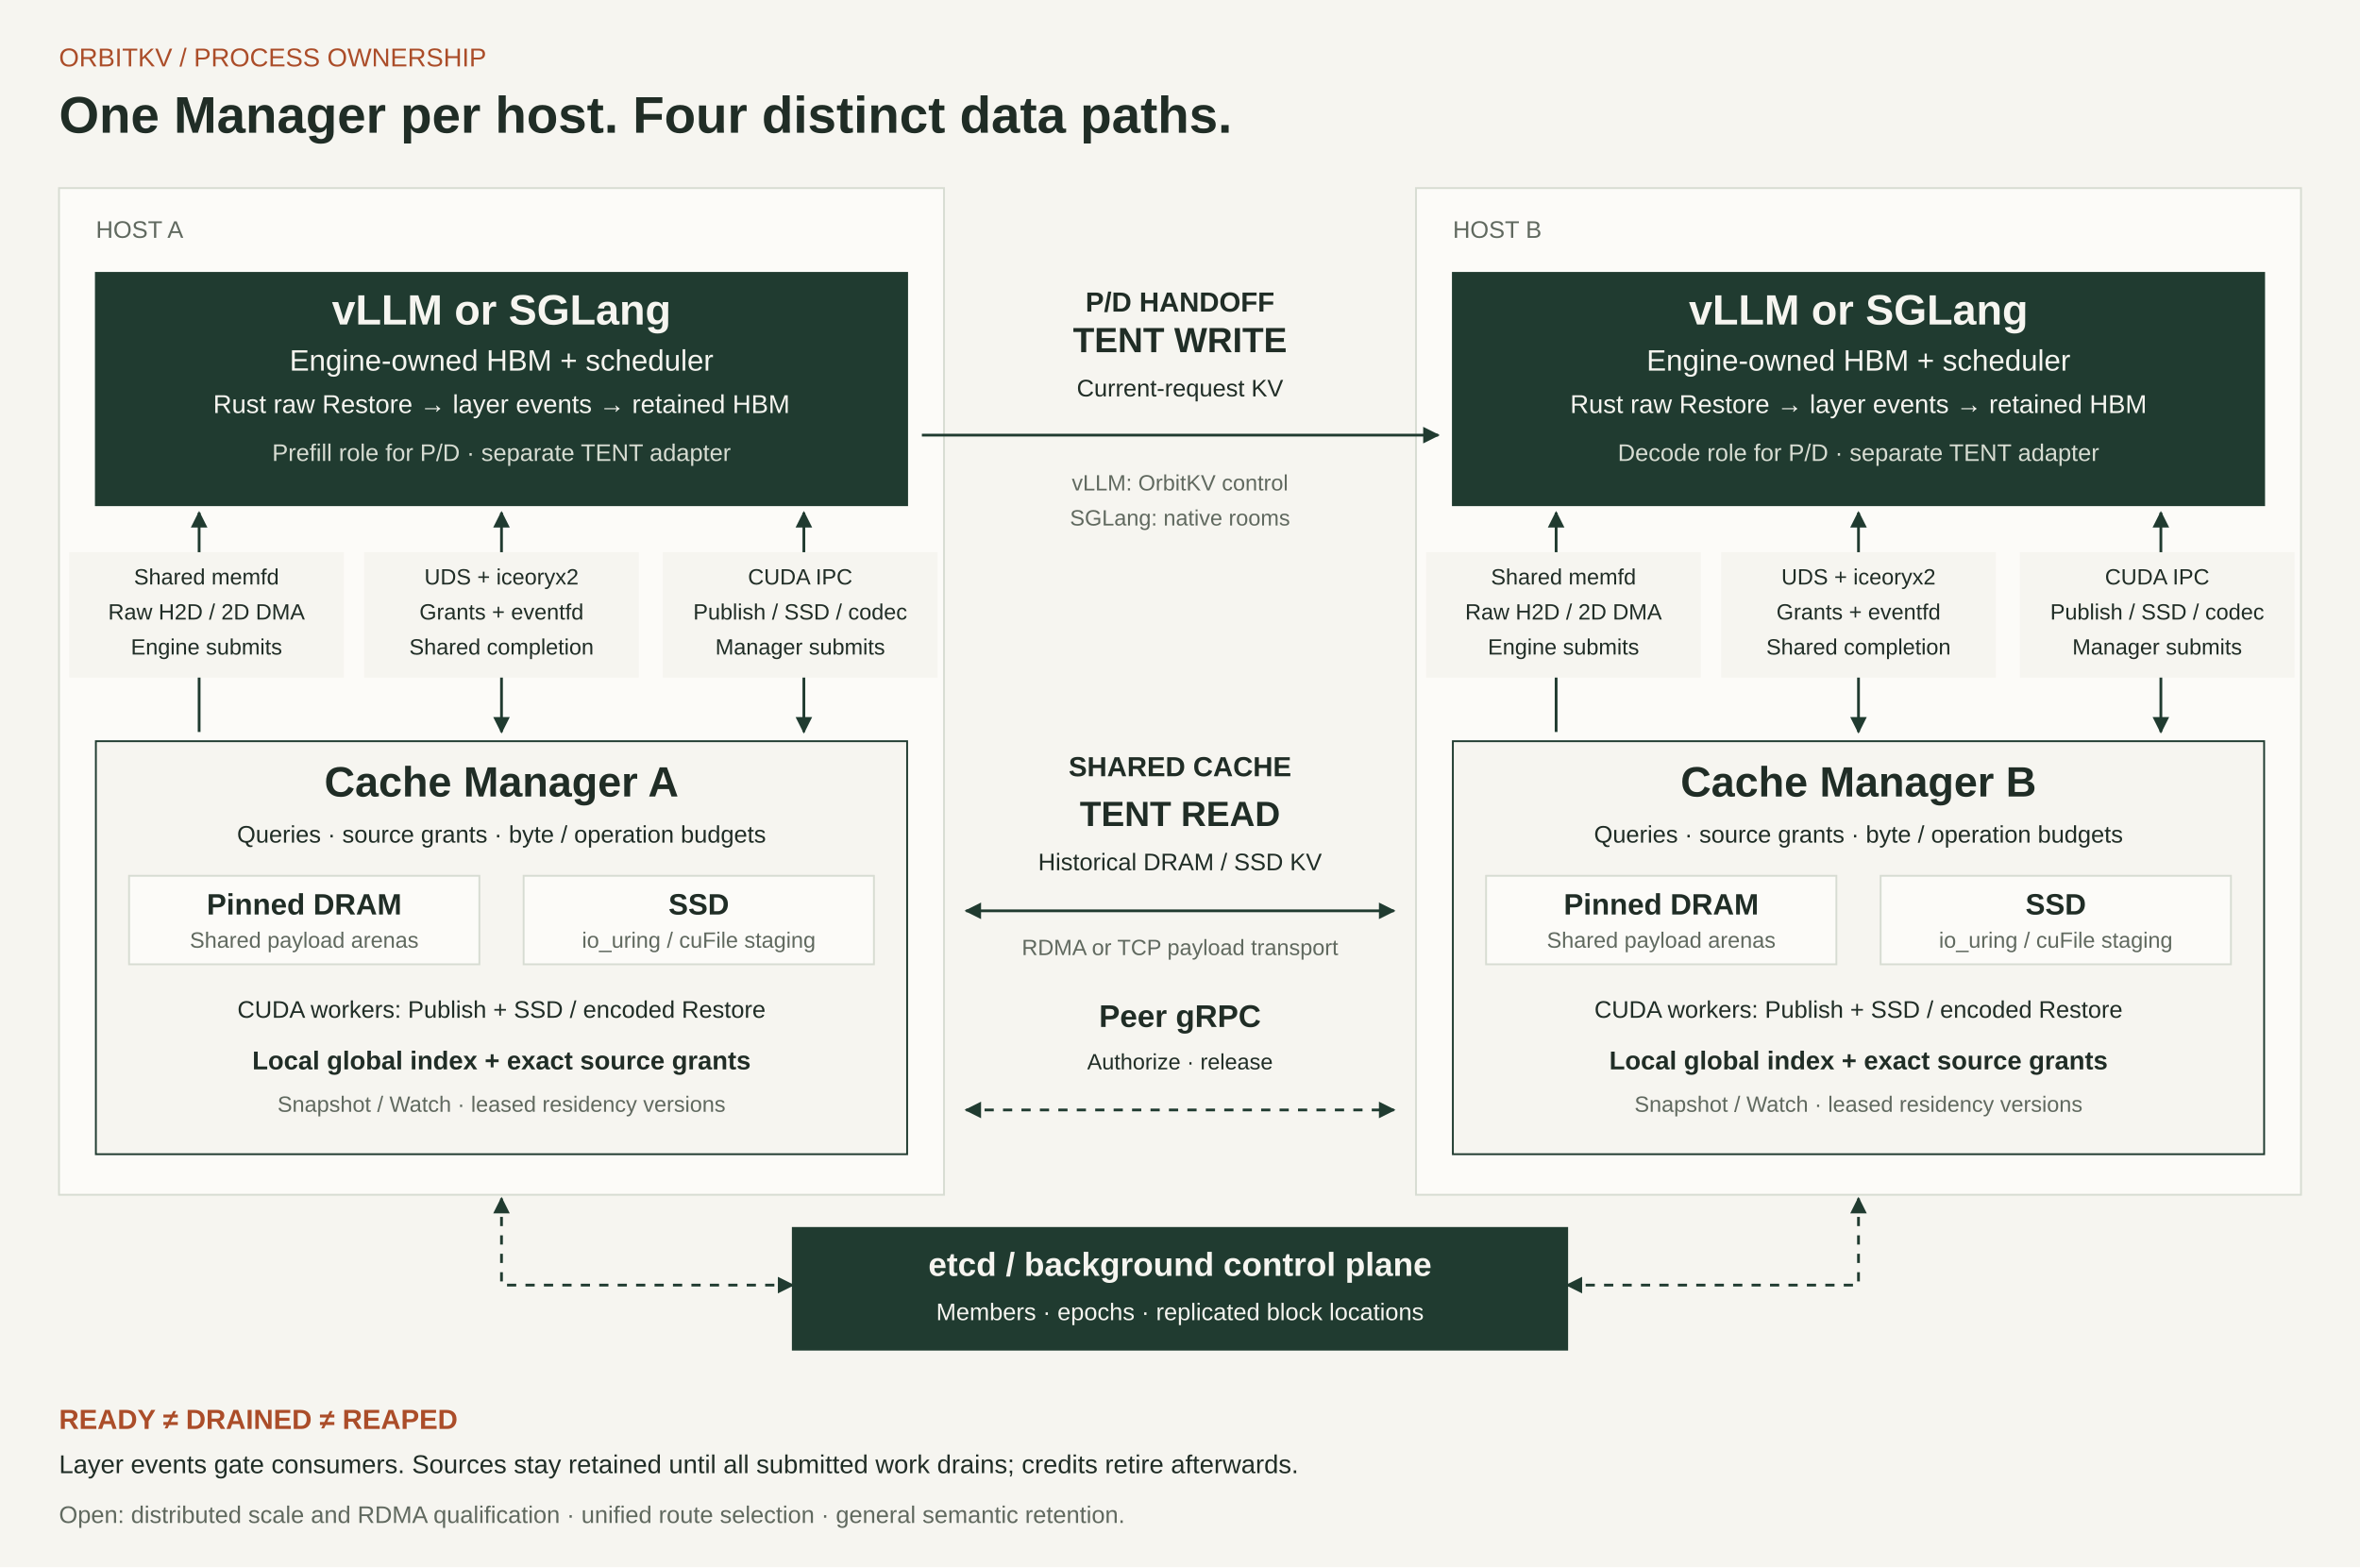
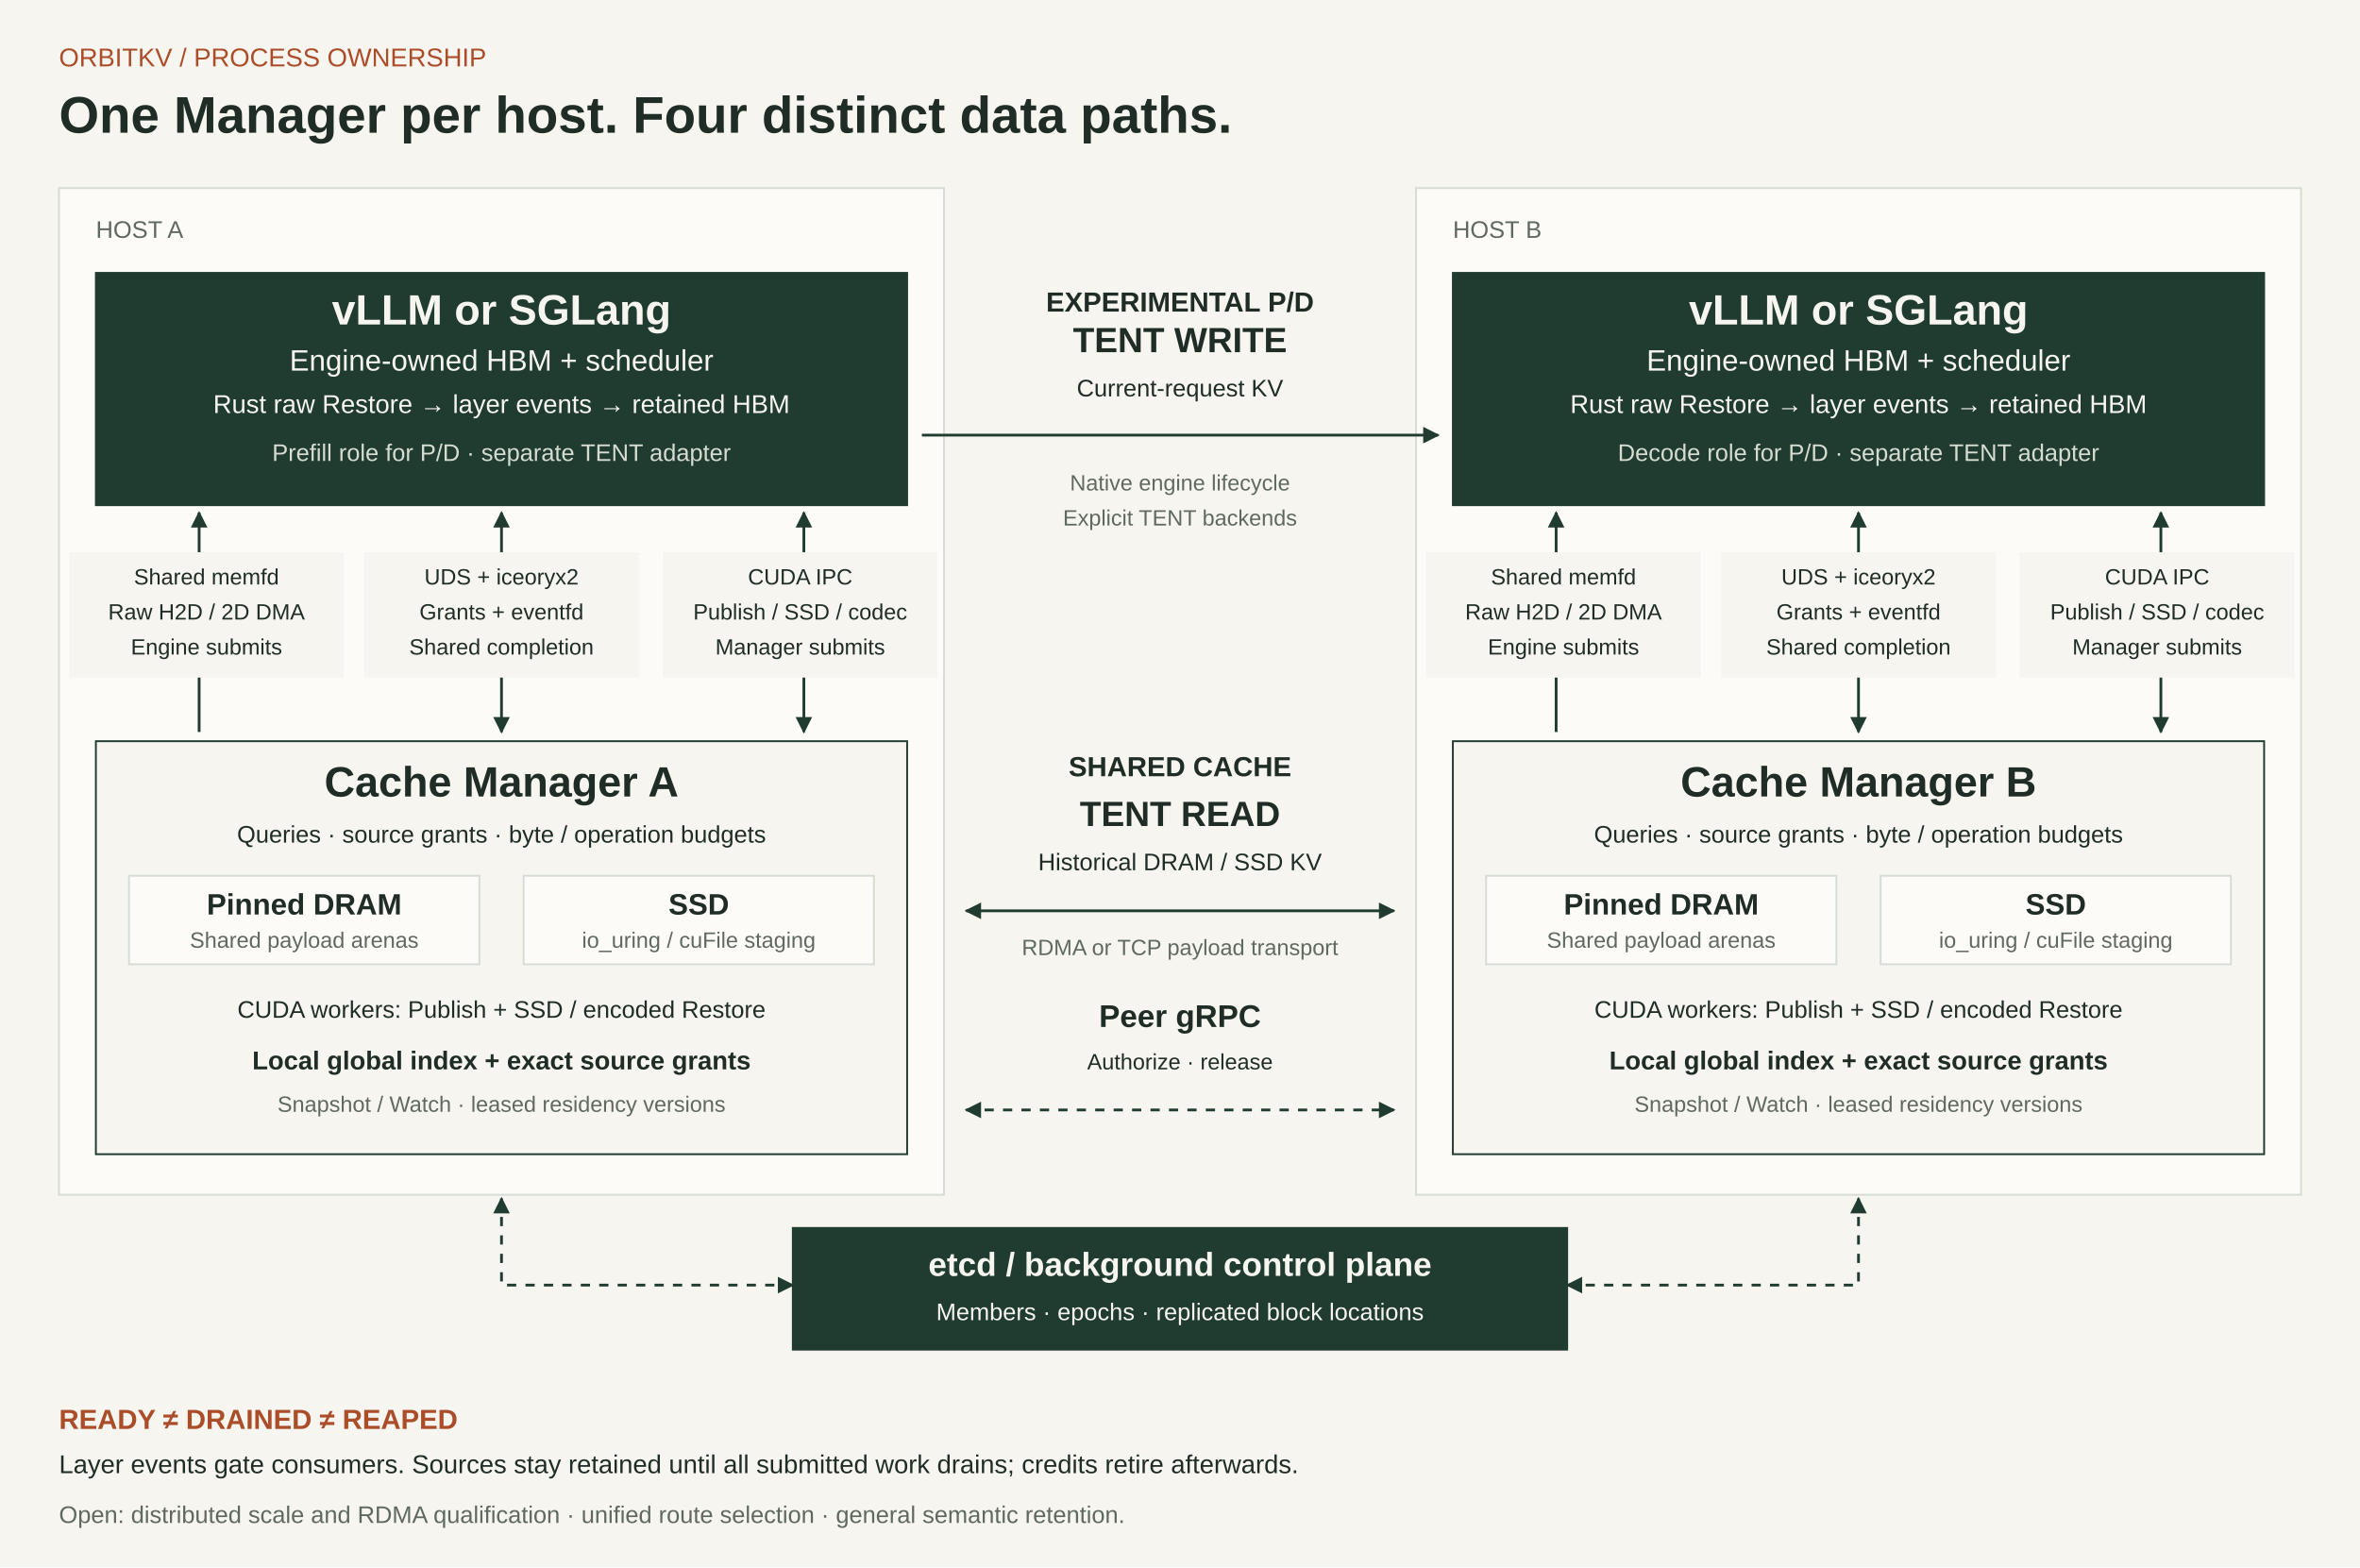
<svg xmlns="http://www.w3.org/2000/svg" width="1280" height="850" viewBox="0 0 1280 850" role="img" aria-labelledby="title desc">
  <defs>
    <marker id="arrow" viewBox="0 0 10 10" refX="9" refY="5" markerWidth="6" markerHeight="6" orient="auto">
      <path d="M0 0 10 5 0 10" fill="#203b30" />
    </marker>
    <marker id="arrow-start" viewBox="0 0 10 10" refX="1" refY="5" markerWidth="6" markerHeight="6" orient="auto">
      <path d="M10 0 0 5 10 10" fill="#203b30" />
    </marker>
  </defs>
  <rect width="1280" height="850" fill="#f6f5f0" />
  <g font-family="Arial, Helvetica, sans-serif" fill="#202d26">
    <text x="32" y="36" font-size="14" text-anchor="start" fill="#ab4d29">ORBITKV / PROCESS OWNERSHIP</text>
    <text x="32" y="72" font-size="28" text-anchor="start" font-weight="700">One Manager per host. Four distinct data paths.</text>
    <rect x="32" y="102" width="480" height="546" fill="#fcfbf8" stroke="#d7dcd2" />
    <text x="52" y="129" font-size="13" text-anchor="start" fill="#60695f">HOST A</text>
    <rect x="52" y="148" width="440" height="126" fill="#203b30" stroke="#203b30" />
    <text x="272" y="176" font-size="23" text-anchor="middle" fill="#f6f5f0" font-weight="700">vLLM or SGLang</text>
    <text x="272" y="201" font-size="16" text-anchor="middle" fill="#f6f5f0">Engine-owned HBM + scheduler</text>
    <text x="272" y="224" font-size="14" text-anchor="middle" fill="#f6f5f0">Rust raw Restore → layer events → retained HBM</text>
    <text x="272" y="250" font-size="13" text-anchor="middle" fill="#d7dcd2">Prefill role for P/D · separate TENT adapter</text>
    <path d="M108 397V278" fill="none" stroke="#203b30" stroke-width="1.5" marker-end="url(#arrow)" />
    <path d="M272 278V397" fill="none" stroke="#203b30" stroke-width="1.5" marker-end="url(#arrow)" marker-start="url(#arrow-start)" />
    <path d="M436 278V397" fill="none" stroke="#203b30" stroke-width="1.5" marker-end="url(#arrow)" marker-start="url(#arrow-start)" />
    <rect x="38" y="300" width="148" height="67" fill="#f6f5f0" stroke="#f6f5f0" />
    <text x="112" y="317" font-size="12" text-anchor="middle">Shared memfd</text>
    <text x="112" y="336" font-size="12" text-anchor="middle">Raw H2D / 2D DMA</text>
    <text x="112" y="355" font-size="12" text-anchor="middle">Engine submits</text>
    <rect x="198" y="300" width="148" height="67" fill="#f6f5f0" stroke="#f6f5f0" />
    <text x="272" y="317" font-size="12" text-anchor="middle">UDS + iceoryx2</text>
    <text x="272" y="336" font-size="12" text-anchor="middle">Grants + eventfd</text>
    <text x="272" y="355" font-size="12" text-anchor="middle">Shared completion</text>
    <rect x="360" y="300" width="148" height="67" fill="#f6f5f0" stroke="#f6f5f0" />
    <text x="434" y="317" font-size="12" text-anchor="middle">CUDA IPC</text>
    <text x="434" y="336" font-size="12" text-anchor="middle">Publish / SSD / codec</text>
    <text x="434" y="355" font-size="12" text-anchor="middle">Manager submits</text>
    <rect x="52" y="402" width="440" height="224" fill="#f6f5f0" stroke="#203b30" />
    <text x="272" y="432" font-size="23" text-anchor="middle" font-weight="700">Cache Manager A</text>
    <text x="272" y="457" font-size="13" text-anchor="middle">Queries · source grants · byte / operation budgets</text>
    <rect x="70" y="475" width="190" height="48" fill="#fcfbf8" stroke="#d7dcd2" />
    <rect x="284" y="475" width="190" height="48" fill="#fcfbf8" stroke="#d7dcd2" />
    <text x="165" y="496" font-size="16" text-anchor="middle" font-weight="700">Pinned DRAM</text>
    <text x="165" y="514" font-size="12" text-anchor="middle" fill="#60695f">Shared payload arenas</text>
    <text x="379" y="496" font-size="16" text-anchor="middle" font-weight="700">SSD</text>
    <text x="379" y="514" font-size="12" text-anchor="middle" fill="#60695f">io_uring / cuFile staging</text>
    <text x="272" y="552" font-size="13" text-anchor="middle">CUDA workers: Publish + SSD / encoded Restore</text>
    <text x="272" y="580" font-size="14" text-anchor="middle" font-weight="700">Local global index + exact source grants</text>
    <text x="272" y="603" font-size="12" text-anchor="middle" fill="#60695f">Snapshot / Watch · leased residency versions</text>
    <rect x="768" y="102" width="480" height="546" fill="#fcfbf8" stroke="#d7dcd2" />
    <text x="788" y="129" font-size="13" text-anchor="start" fill="#60695f">HOST B</text>
    <rect x="788" y="148" width="440" height="126" fill="#203b30" stroke="#203b30" />
    <text x="1008" y="176" font-size="23" text-anchor="middle" fill="#f6f5f0" font-weight="700">vLLM or SGLang</text>
    <text x="1008" y="201" font-size="16" text-anchor="middle" fill="#f6f5f0">Engine-owned HBM + scheduler</text>
    <text x="1008" y="224" font-size="14" text-anchor="middle" fill="#f6f5f0">Rust raw Restore → layer events → retained HBM</text>
    <text x="1008" y="250" font-size="13" text-anchor="middle" fill="#d7dcd2">Decode role for P/D · separate TENT adapter</text>
    <path d="M844 397V278" fill="none" stroke="#203b30" stroke-width="1.5" marker-end="url(#arrow)" />
    <path d="M1008 278V397" fill="none" stroke="#203b30" stroke-width="1.5" marker-end="url(#arrow)" marker-start="url(#arrow-start)" />
    <path d="M1172 278V397" fill="none" stroke="#203b30" stroke-width="1.5" marker-end="url(#arrow)" marker-start="url(#arrow-start)" />
    <rect x="774" y="300" width="148" height="67" fill="#f6f5f0" stroke="#f6f5f0" />
    <text x="848" y="317" font-size="12" text-anchor="middle">Shared memfd</text>
    <text x="848" y="336" font-size="12" text-anchor="middle">Raw H2D / 2D DMA</text>
    <text x="848" y="355" font-size="12" text-anchor="middle">Engine submits</text>
    <rect x="934" y="300" width="148" height="67" fill="#f6f5f0" stroke="#f6f5f0" />
    <text x="1008" y="317" font-size="12" text-anchor="middle">UDS + iceoryx2</text>
    <text x="1008" y="336" font-size="12" text-anchor="middle">Grants + eventfd</text>
    <text x="1008" y="355" font-size="12" text-anchor="middle">Shared completion</text>
    <rect x="1096" y="300" width="148" height="67" fill="#f6f5f0" stroke="#f6f5f0" />
    <text x="1170" y="317" font-size="12" text-anchor="middle">CUDA IPC</text>
    <text x="1170" y="336" font-size="12" text-anchor="middle">Publish / SSD / codec</text>
    <text x="1170" y="355" font-size="12" text-anchor="middle">Manager submits</text>
    <rect x="788" y="402" width="440" height="224" fill="#f6f5f0" stroke="#203b30" />
    <text x="1008" y="432" font-size="23" text-anchor="middle" font-weight="700">Cache Manager B</text>
    <text x="1008" y="457" font-size="13" text-anchor="middle">Queries · source grants · byte / operation budgets</text>
    <rect x="806" y="475" width="190" height="48" fill="#fcfbf8" stroke="#d7dcd2" />
    <rect x="1020" y="475" width="190" height="48" fill="#fcfbf8" stroke="#d7dcd2" />
    <text x="901" y="496" font-size="16" text-anchor="middle" font-weight="700">Pinned DRAM</text>
    <text x="901" y="514" font-size="12" text-anchor="middle" fill="#60695f">Shared payload arenas</text>
    <text x="1115" y="496" font-size="16" text-anchor="middle" font-weight="700">SSD</text>
    <text x="1115" y="514" font-size="12" text-anchor="middle" fill="#60695f">io_uring / cuFile staging</text>
    <text x="1008" y="552" font-size="13" text-anchor="middle">CUDA workers: Publish + SSD / encoded Restore</text>
    <text x="1008" y="580" font-size="14" text-anchor="middle" font-weight="700">Local global index + exact source grants</text>
    <text x="1008" y="603" font-size="12" text-anchor="middle" fill="#60695f">Snapshot / Watch · leased residency versions</text>
    <path d="M500 236H780" fill="none" stroke="#203b30" stroke-width="1.5" marker-end="url(#arrow)" />
-     <text x="640" y="169" font-size="15" text-anchor="middle" font-weight="700">P/D HANDOFF</text>
+     <text x="640" y="169" font-size="15" text-anchor="middle" font-weight="700">EXPERIMENTAL P/D</text>
    <text x="640" y="191" font-size="19" text-anchor="middle" font-weight="700">TENT WRITE</text>
    <text x="640" y="215" font-size="13" text-anchor="middle">Current-request KV</text>
-     <text x="640" y="266" font-size="12" text-anchor="middle" fill="#60695f">vLLM: OrbitKV control</text>
-     <text x="640" y="285" font-size="12" text-anchor="middle" fill="#60695f">SGLang: native rooms</text>
+     <text x="640" y="266" font-size="12" text-anchor="middle" fill="#60695f">Native engine lifecycle</text>
+     <text x="640" y="285" font-size="12" text-anchor="middle" fill="#60695f">Explicit TENT backends</text>
    <path d="M524 494H756" fill="none" stroke="#203b30" stroke-width="1.5" marker-end="url(#arrow)" marker-start="url(#arrow-start)" />
    <text x="640" y="421" font-size="15" text-anchor="middle" font-weight="700">SHARED CACHE</text>
    <text x="640" y="448" font-size="19" text-anchor="middle" font-weight="700">TENT READ</text>
    <text x="640" y="472" font-size="13" text-anchor="middle">Historical DRAM / SSD KV</text>
    <text x="640" y="518" font-size="12" text-anchor="middle" fill="#60695f">RDMA or TCP payload transport</text>
    <path d="M524 602H756" fill="none" stroke="#203b30" stroke-width="1.5" marker-end="url(#arrow)" marker-start="url(#arrow-start)" stroke-dasharray="5 5" />
    <text x="640" y="557" font-size="17" text-anchor="middle" font-weight="700">Peer gRPC</text>
    <text x="640" y="580" font-size="12" text-anchor="middle">Authorize · release</text>
    <path d="M272 650V697H430" fill="none" stroke="#203b30" stroke-width="1.5" marker-end="url(#arrow)" marker-start="url(#arrow-start)" stroke-dasharray="5 5" />
    <path d="M1008 650V697H850" fill="none" stroke="#203b30" stroke-width="1.5" marker-end="url(#arrow)" marker-start="url(#arrow-start)" stroke-dasharray="5 5" />
    <rect x="430" y="666" width="420" height="66" fill="#203b30" stroke="#203b30" />
    <text x="640" y="692" font-size="18" text-anchor="middle" fill="#f6f5f0" font-weight="700">etcd / background control plane</text>
    <text x="640" y="716" font-size="13" text-anchor="middle" fill="#f6f5f0">Members · epochs · replicated block locations</text>
    <text x="32" y="775" font-size="15" text-anchor="start" fill="#ab4d29" font-weight="700">READY ≠ DRAINED ≠ REAPED</text>
    <text x="32" y="799" font-size="14" text-anchor="start">Layer events gate consumers. Sources stay retained until all submitted work drains; credits retire afterwards.</text>
    <text x="32" y="826" font-size="13" text-anchor="start" fill="#60695f">Open: distributed scale and RDMA qualification · unified route selection · general semantic retention.</text>
  </g>
</svg>
